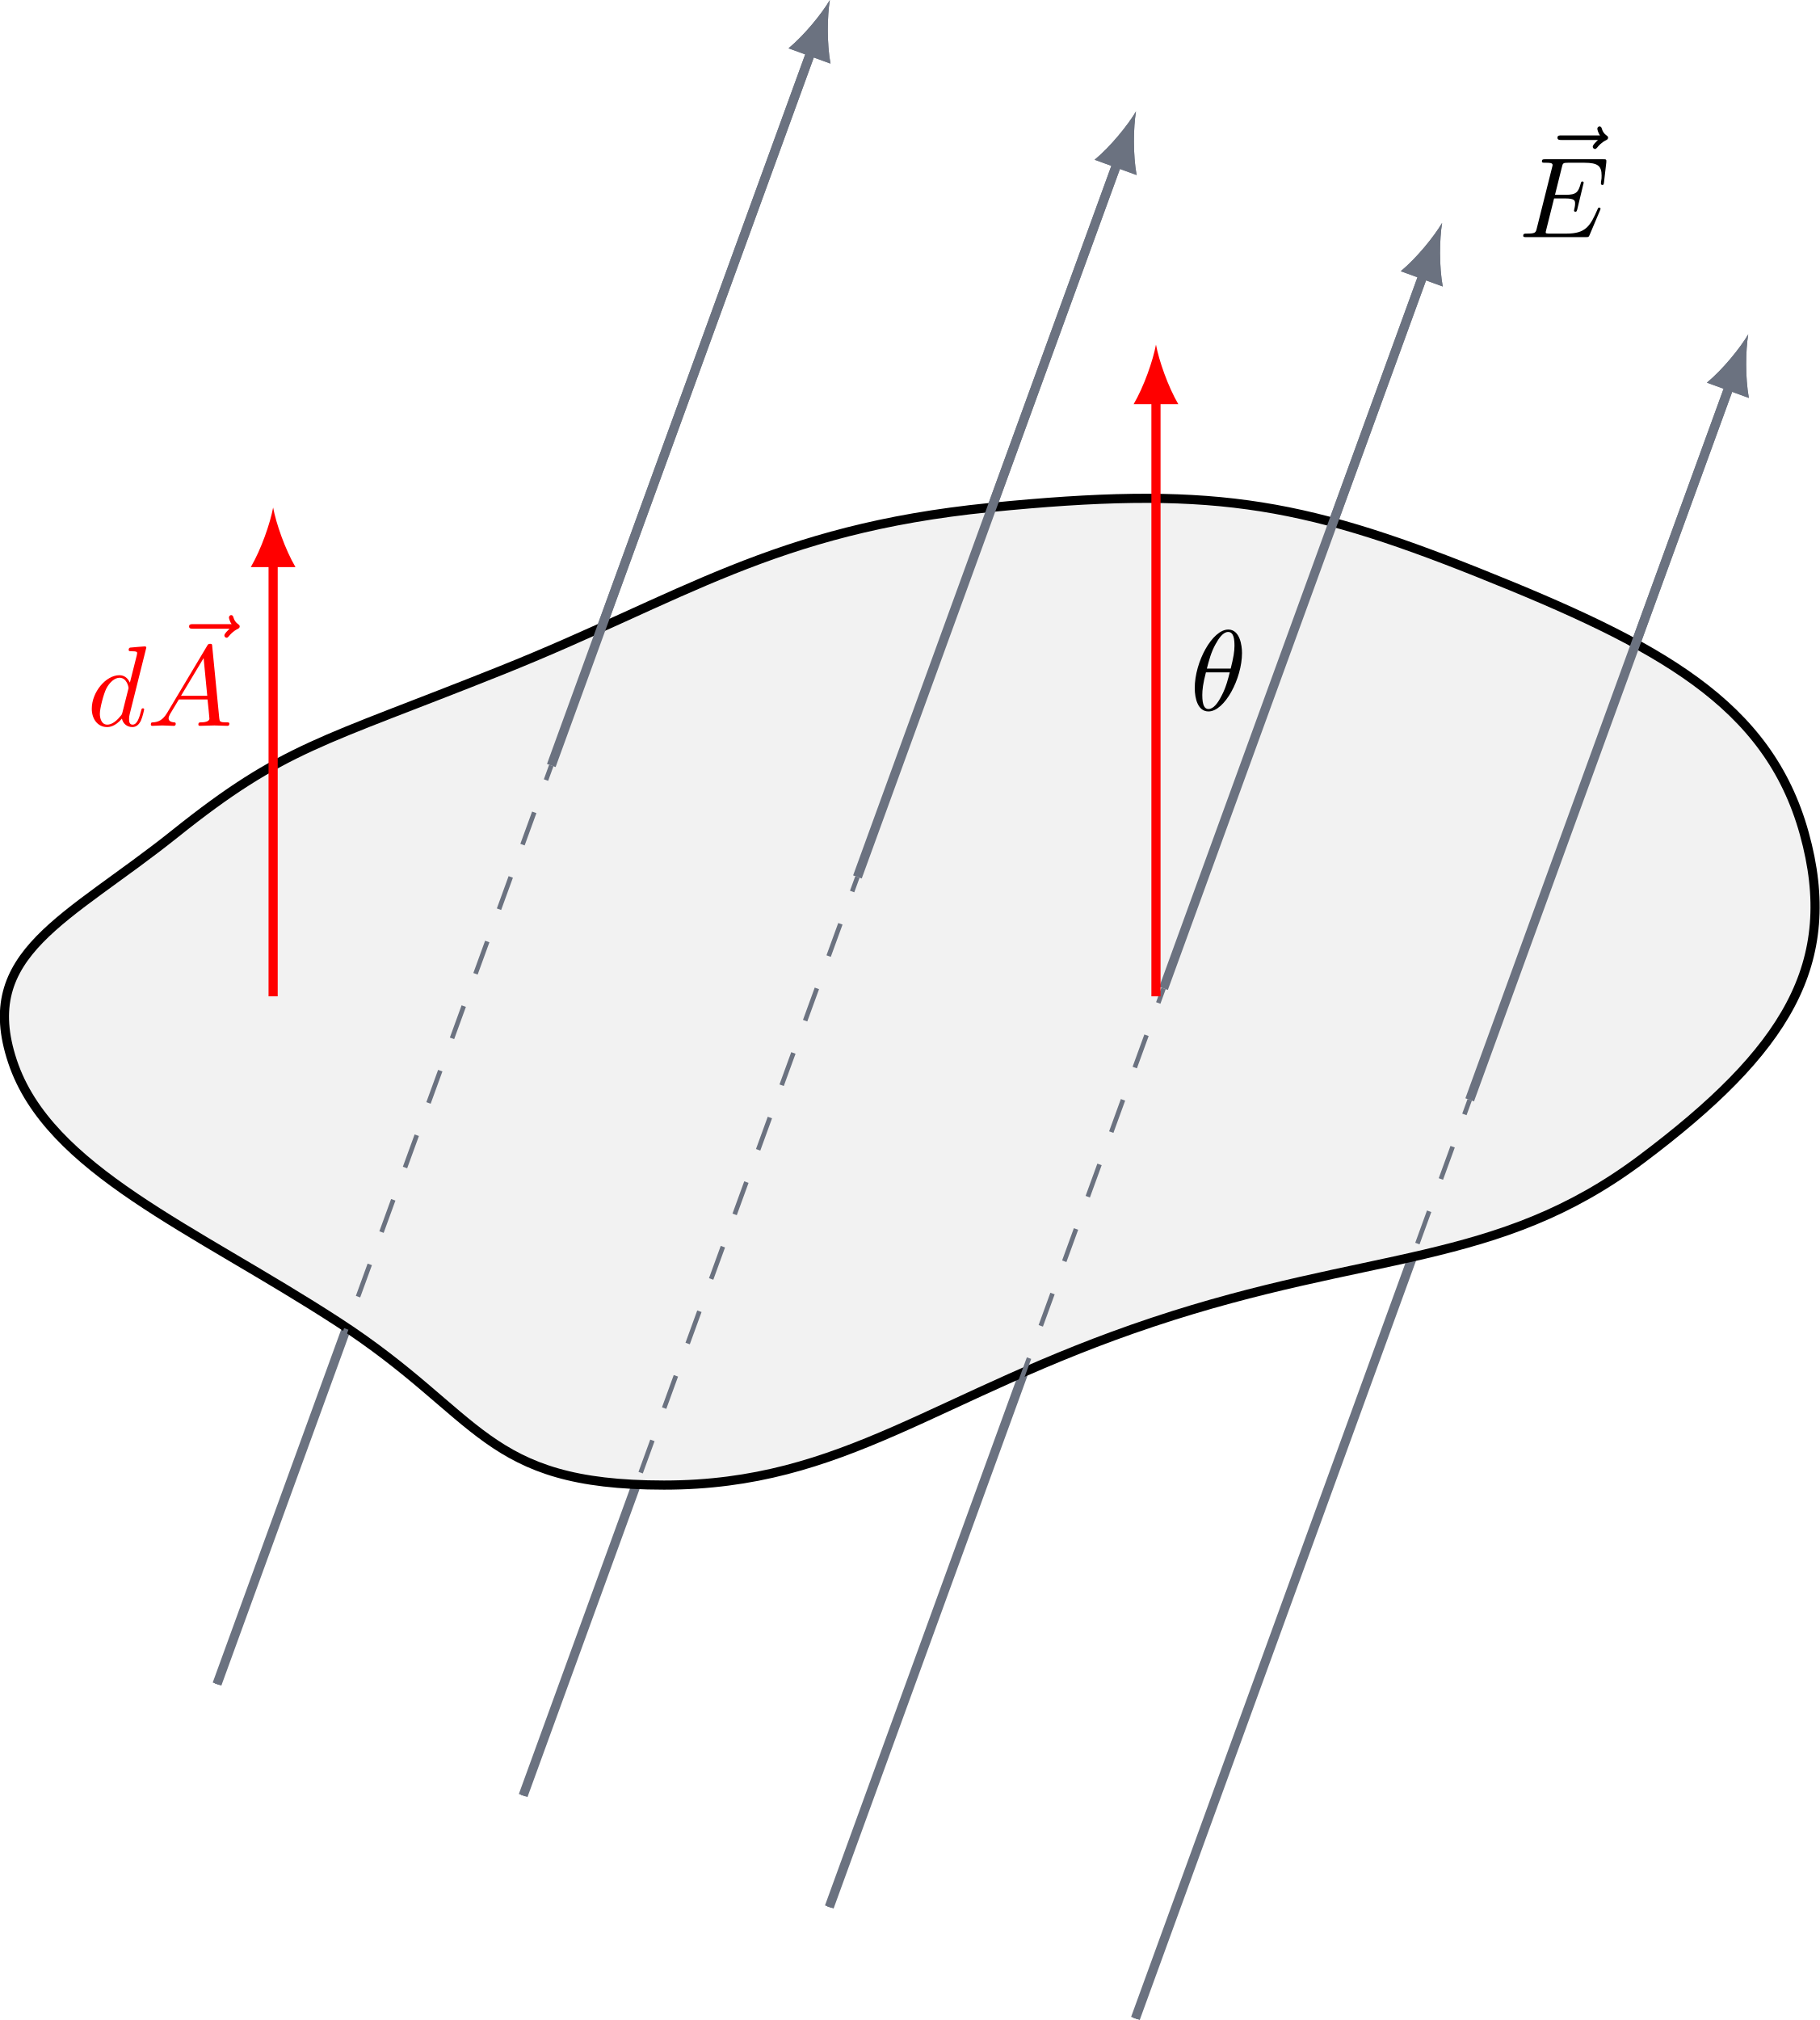
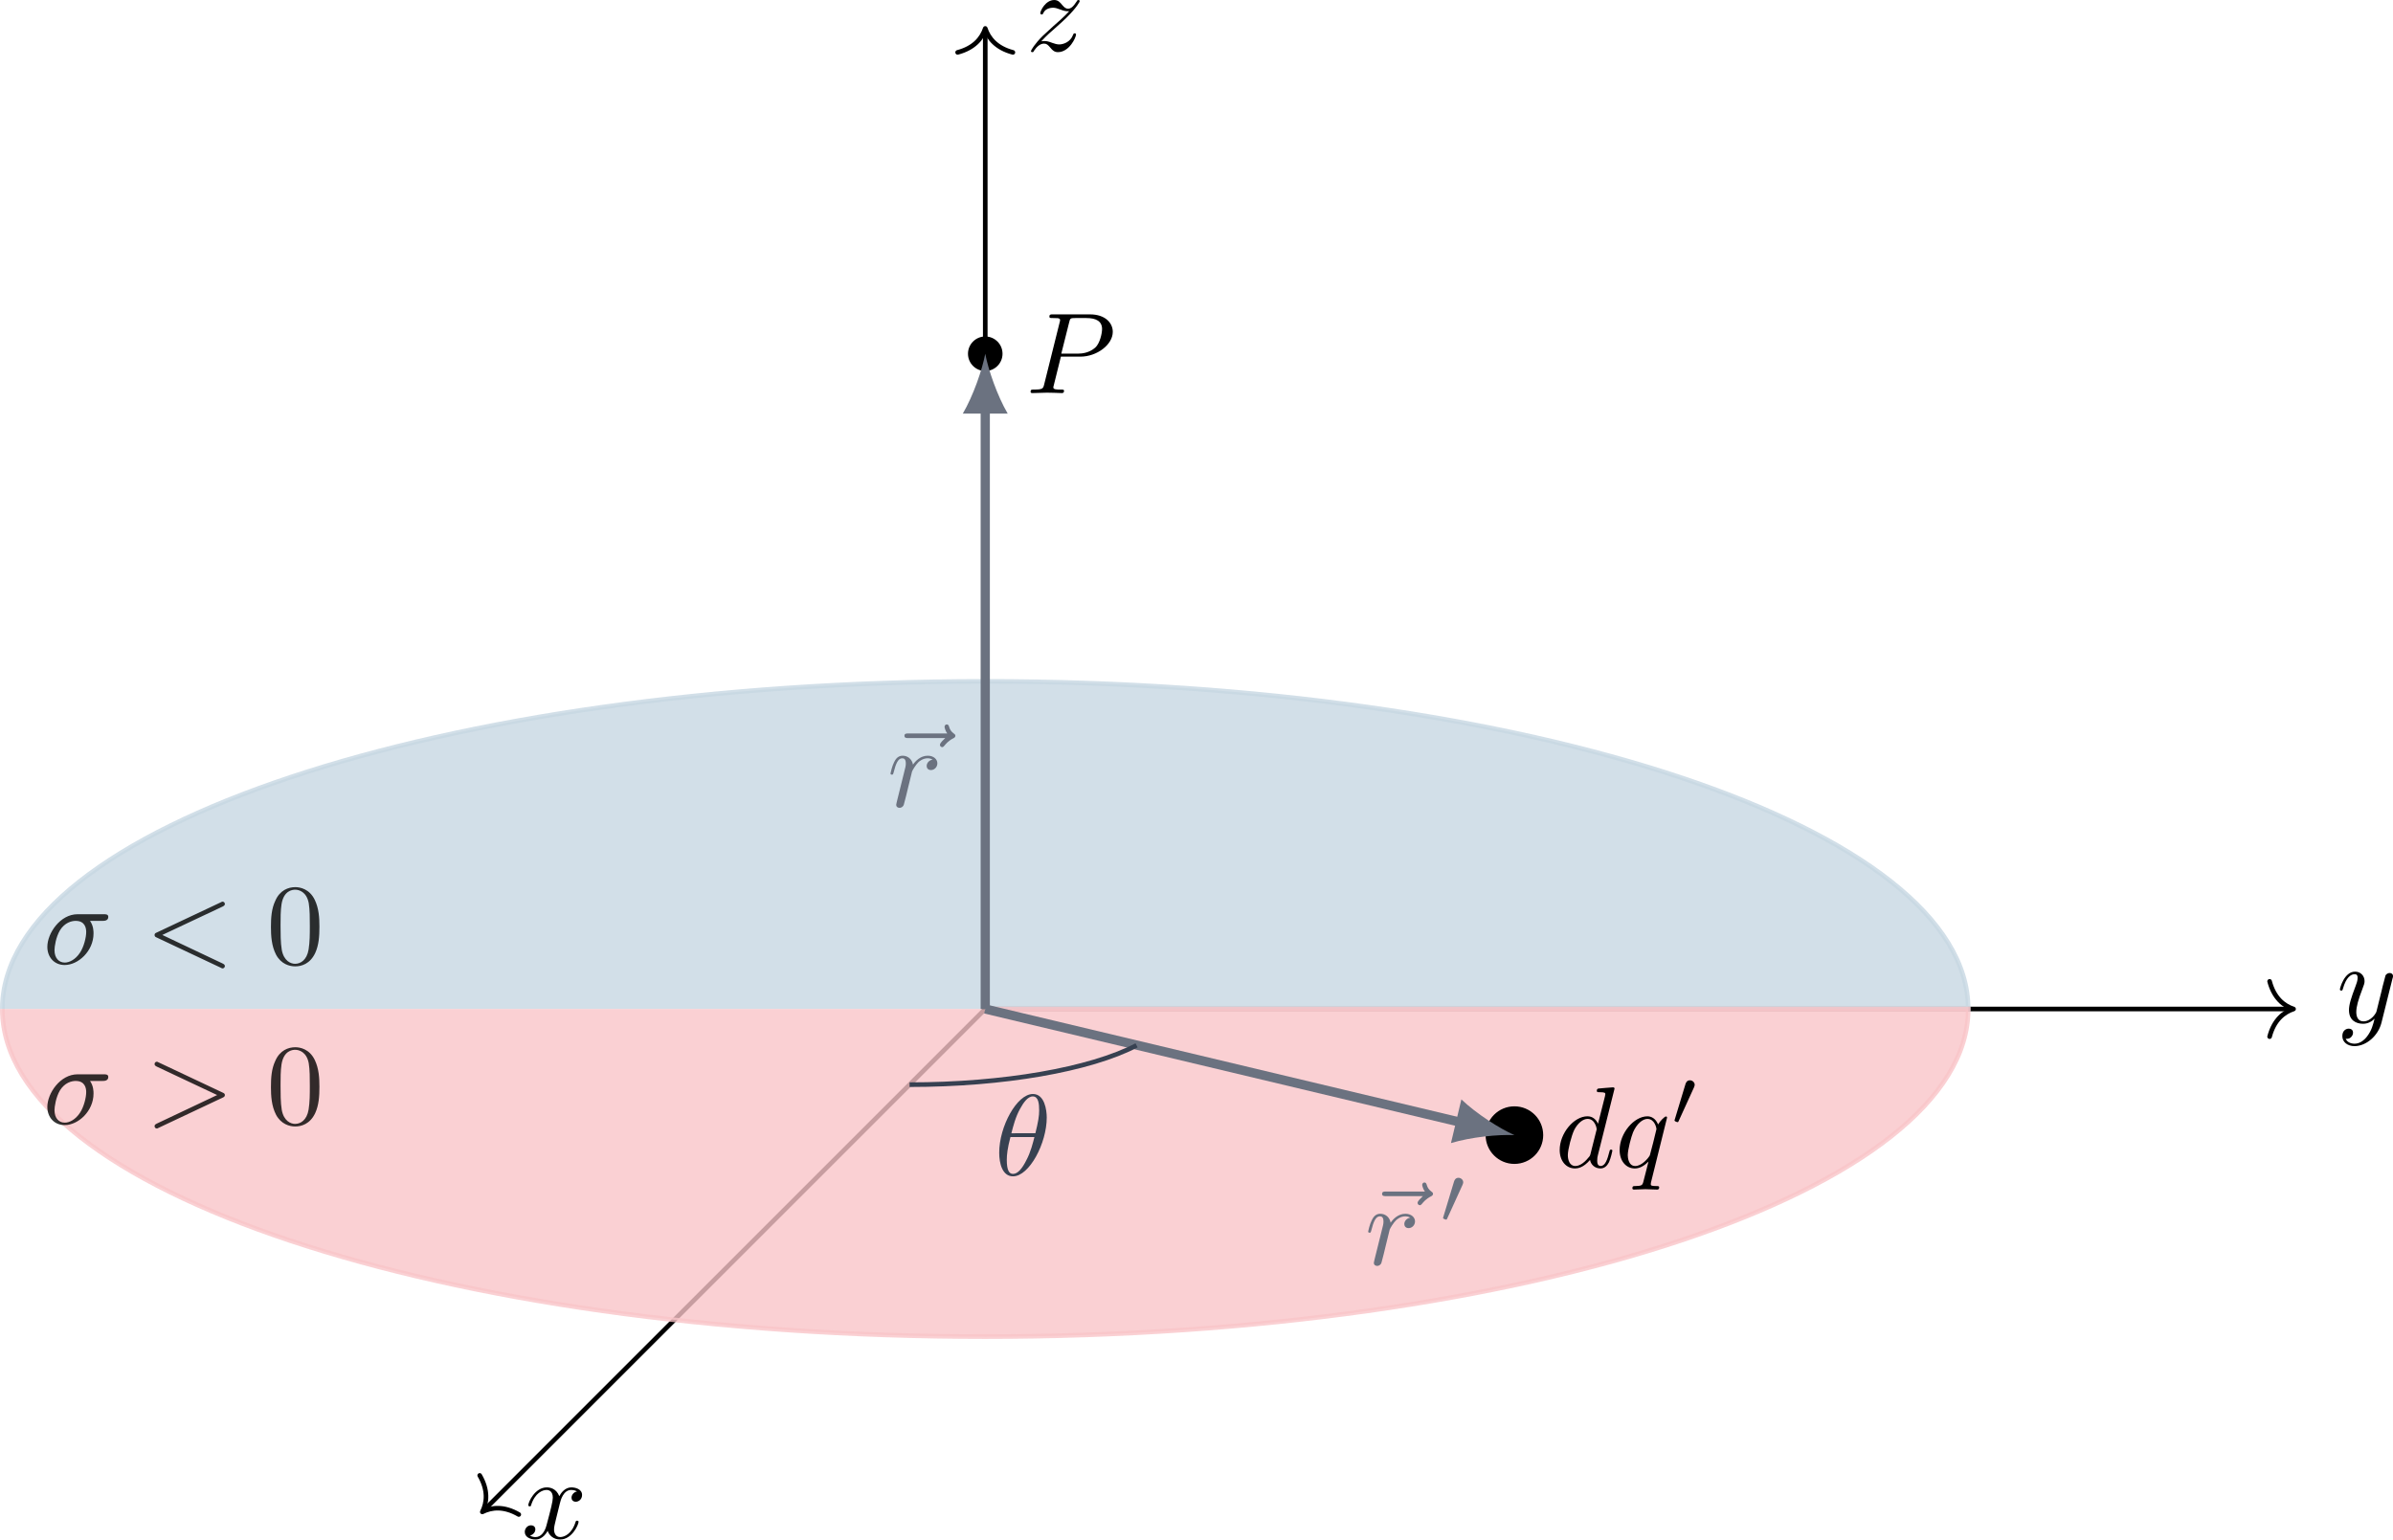
- <svg xmlns="http://www.w3.org/2000/svg" version="1.1" id="svg1" width="211.111" height="234.304" viewBox="0 0 211.111 234.304">
+ <svg xmlns="http://www.w3.org/2000/svg" version="1.1" id="svg1" width="276.042" height="177.605" viewBox="0 0 276.042 177.605">
  <defs id="defs1" />
-   <g id="g1" transform="translate(-16.55863,-13.81371)">
-     <path id="path1" d="M 3.623,-31.485 55.353,110.639" style="fill:none;stroke:#6b7280;stroke-width:0.797;stroke-linecap:butt;stroke-linejoin:miter;stroke-miterlimit:10;stroke-dasharray:none;stroke-opacity:1" transform="matrix(1.333333,0,0,-1.333333,36.908,167.1747)" />
-     <path id="path2" d="M 4.662,0 C 3.281,0.259 1.036,1.036 -0.518,1.943 V -1.943 C 1.036,-1.036 3.281,-0.259 4.662,0" style="fill:#6b7280;fill-opacity:1;fill-rule:nonzero;stroke:none" transform="matrix(0.4560133,-1.252907,-1.252907,-0.4560133,110.7121,19.65536)" />
-     <path id="path3" d="M 30.261,-41.18 81.991,100.944" style="fill:none;stroke:#6b7280;stroke-width:0.797;stroke-linecap:butt;stroke-linejoin:miter;stroke-miterlimit:10;stroke-dasharray:none;stroke-opacity:1" transform="matrix(1.333333,0,0,-1.333333,36.908,167.1747)" />
-     <path id="path4" d="M 4.662,0 C 3.281,0.259 1.036,1.036 -0.518,1.943 V -1.943 C 1.036,-1.036 3.281,-0.259 4.662,0" style="fill:#6b7280;fill-opacity:1;fill-rule:nonzero;stroke:none" transform="matrix(0.4560133,-1.252907,-1.252907,-0.4560133,146.2287,32.58251)" />
-     <path id="path5" d="M 56.898,-50.876 108.628,91.249" style="fill:none;stroke:#6b7280;stroke-width:0.797;stroke-linecap:butt;stroke-linejoin:miter;stroke-miterlimit:10;stroke-dasharray:none;stroke-opacity:1" transform="matrix(1.333333,0,0,-1.333333,36.908,167.1747)" />
-     <path id="path6" d="M 4.662,0 C 3.281,0.259 1.036,1.036 -0.518,1.943 V -1.943 C 1.036,-1.036 3.281,-0.259 4.662,0" style="fill:#6b7280;fill-opacity:1;fill-rule:nonzero;stroke:none" transform="matrix(0.4560133,-1.252907,-1.252907,-0.4560133,181.7452,45.5096)" />
-     <path id="path7" d="M 83.536,-60.571 135.265,81.553" style="fill:none;stroke:#6b7280;stroke-width:0.797;stroke-linecap:butt;stroke-linejoin:miter;stroke-miterlimit:10;stroke-dasharray:none;stroke-opacity:1" transform="matrix(1.333333,0,0,-1.333333,36.908,167.1747)" />
-     <path id="path8" d="M 4.662,0 C 3.281,0.259 1.036,1.036 -0.518,1.943 V -1.943 C 1.036,-1.036 3.281,-0.259 4.662,0" style="fill:#6b7280;fill-opacity:1;fill-rule:nonzero;stroke:none" transform="matrix(0.4560133,-1.252907,-1.252907,-0.4560133,217.2618,58.43673)" />
-     <path id="path9" d="M 3.623,-31.485 32.709,48.427" style="fill:none;stroke:#6b7280;stroke-width:0.399;stroke-linecap:butt;stroke-linejoin:miter;stroke-miterlimit:10;stroke-dasharray:2.989, 2.989;stroke-dashoffset:0;stroke-opacity:1" transform="matrix(1.333333,0,0,-1.333333,36.908,167.1747)" />
-     <path id="path10" d="M 30.261,-41.18 59.347,38.732" style="fill:none;stroke:#6b7280;stroke-width:0.399;stroke-linecap:butt;stroke-linejoin:miter;stroke-miterlimit:10;stroke-dasharray:2.989, 2.989;stroke-dashoffset:0;stroke-opacity:1" transform="matrix(1.333333,0,0,-1.333333,36.908,167.1747)" />
-     <path id="path11" d="M 56.898,-50.876 85.984,29.036" style="fill:none;stroke:#6b7280;stroke-width:0.399;stroke-linecap:butt;stroke-linejoin:miter;stroke-miterlimit:10;stroke-dasharray:2.989, 2.989;stroke-dashoffset:0;stroke-opacity:1" transform="matrix(1.333333,0,0,-1.333333,36.908,167.1747)" />
-     <path id="path12" d="m 83.536,-60.571 29.086,79.912" style="fill:none;stroke:#6b7280;stroke-width:0.399;stroke-linecap:butt;stroke-linejoin:miter;stroke-miterlimit:10;stroke-dasharray:2.989, 2.989;stroke-dashoffset:0;stroke-opacity:1" transform="matrix(1.333333,0,0,-1.333333,36.908,167.1747)" />
-     <path id="path13" d="m 28.347,56.694 c 15.731,6.293 23.643,12.286 42.52,14.173 18.878,1.888 26.789,0.623 42.52,-5.669 15.731,-6.293 25.201,-11.351 28.347,-22.678 C 144.88,31.194 140.146,23.612 127.561,14.173 114.976,4.735 103.918,6.293 85.04,0 66.163,-6.293 58.252,-14.173 42.52,-14.173 26.789,-14.173 26.759,-8.18 14.173,0 1.588,8.18 -11.027,13.239 -14.173,22.678 -17.32,32.116 -9.439,34.969 0,42.52 c 9.439,7.551 12.615,7.881 28.347,14.173 z" style="fill:#f2f2f2;fill-opacity:1;fill-rule:nonzero;stroke:#000000;stroke-width:0.797;stroke-linecap:butt;stroke-linejoin:miter;stroke-miterlimit:10;stroke-dasharray:none;stroke-opacity:1" transform="matrix(1.333333,0,0,-1.333333,36.908,167.1747)" />
-     <path id="path14" d="M 3.623,-31.485 32.709,48.427" style="fill:none;stroke:#6b7280;stroke-width:0.399;stroke-linecap:butt;stroke-linejoin:miter;stroke-miterlimit:10;stroke-dasharray:2.989, 2.989;stroke-dashoffset:0;stroke-opacity:1" transform="matrix(1.333333,0,0,-1.333333,36.908,167.1747)" />
-     <path id="path15" d="M 30.261,-41.18 59.347,38.732" style="fill:none;stroke:#6b7280;stroke-width:0.399;stroke-linecap:butt;stroke-linejoin:miter;stroke-miterlimit:10;stroke-dasharray:2.989, 2.989;stroke-dashoffset:0;stroke-opacity:1" transform="matrix(1.333333,0,0,-1.333333,36.908,167.1747)" />
-     <path id="path16" d="M 56.898,-50.876 85.984,29.036" style="fill:none;stroke:#6b7280;stroke-width:0.399;stroke-linecap:butt;stroke-linejoin:miter;stroke-miterlimit:10;stroke-dasharray:2.989, 2.989;stroke-dashoffset:0;stroke-opacity:1" transform="matrix(1.333333,0,0,-1.333333,36.908,167.1747)" />
-     <path id="path17" d="m 83.536,-60.571 29.086,79.912" style="fill:none;stroke:#6b7280;stroke-width:0.399;stroke-linecap:butt;stroke-linejoin:miter;stroke-miterlimit:10;stroke-dasharray:2.989, 2.989;stroke-dashoffset:0;stroke-opacity:1" transform="matrix(1.333333,0,0,-1.333333,36.908,167.1747)" />
-     <path id="path18" d="m 32.709,48.427 22.644,62.212" style="fill:none;stroke:#6b7280;stroke-width:0.797;stroke-linecap:butt;stroke-linejoin:miter;stroke-miterlimit:10;stroke-dasharray:none;stroke-opacity:1" transform="matrix(1.333333,0,0,-1.333333,36.908,167.1747)" />
-     <path id="path19" d="M 4.662,0 C 3.281,0.259 1.036,1.036 -0.518,1.943 V -1.943 C 1.036,-1.036 3.281,-0.259 4.662,0" style="fill:#6b7280;fill-opacity:1;fill-rule:nonzero;stroke:none" transform="matrix(0.4560133,-1.252907,-1.252907,-0.4560133,110.7121,19.65536)" />
-     <path id="path20" d="m 59.347,38.732 22.644,62.212" style="fill:none;stroke:#6b7280;stroke-width:0.797;stroke-linecap:butt;stroke-linejoin:miter;stroke-miterlimit:10;stroke-dasharray:none;stroke-opacity:1" transform="matrix(1.333333,0,0,-1.333333,36.908,167.1747)" />
-     <path id="path21" d="M 4.662,0 C 3.281,0.259 1.036,1.036 -0.518,1.943 V -1.943 C 1.036,-1.036 3.281,-0.259 4.662,0" style="fill:#6b7280;fill-opacity:1;fill-rule:nonzero;stroke:none" transform="matrix(0.4560133,-1.252907,-1.252907,-0.4560133,146.2287,32.58251)" />
-     <path id="path22" d="M 85.984,29.036 108.628,91.249" style="fill:none;stroke:#6b7280;stroke-width:0.797;stroke-linecap:butt;stroke-linejoin:miter;stroke-miterlimit:10;stroke-dasharray:none;stroke-opacity:1" transform="matrix(1.333333,0,0,-1.333333,36.908,167.1747)" />
-     <path id="path23" d="M 4.662,0 C 3.281,0.259 1.036,1.036 -0.518,1.943 V -1.943 C 1.036,-1.036 3.281,-0.259 4.662,0" style="fill:#6b7280;fill-opacity:1;fill-rule:nonzero;stroke:none" transform="matrix(0.4560133,-1.252907,-1.252907,-0.4560133,181.7452,45.5096)" />
-     <path id="path24" d="m 112.622,19.341 22.644,62.212" style="fill:none;stroke:#6b7280;stroke-width:0.797;stroke-linecap:butt;stroke-linejoin:miter;stroke-miterlimit:10;stroke-dasharray:none;stroke-opacity:1" transform="matrix(1.333333,0,0,-1.333333,36.908,167.1747)" />
-     <path id="path25" d="M 4.662,0 C 3.281,0.259 1.036,1.036 -0.518,1.943 V -1.943 C 1.036,-1.036 3.281,-0.259 4.662,0" style="fill:#6b7280;fill-opacity:1;fill-rule:nonzero;stroke:none" transform="matrix(0.4560133,-1.252907,-1.252907,-0.4560133,217.2618,58.43673)" />
-     <path id="path26" d="M 85.324,28.347 V 80.378" style="fill:none;stroke:#ff0000;stroke-width:0.797;stroke-linecap:butt;stroke-linejoin:miter;stroke-miterlimit:10;stroke-dasharray:none;stroke-opacity:1" transform="matrix(1.333333,0,0,-1.333333,36.908,167.1747)" />
-     <path id="path27" d="M 4.662,0 C 3.281,0.259 1.036,1.036 -0.518,1.943 V -1.943 C 1.036,-1.036 3.281,-0.259 4.662,0" style="fill:#ff0000;fill-opacity:1;fill-rule:nonzero;stroke:none" transform="matrix(0,-1.333333,-1.333333,0,150.673,60.00408)" />
-     <path id="path28" d="m 4.536,-4.981 c 0,-0.656 -0.188,-2.039 -1.195,-2.039 -1.383,0 -2.918,2.801 -2.918,5.086 0,0.938 0.281,2.039 1.195,2.039 1.406,0 2.918,-2.859 2.918,-5.086 z m -3.059,1.359 c 0.164,-0.633 0.363,-1.43 0.762,-2.133 0.27,-0.492 0.645,-1.055 1.09,-1.055 0.492,0 0.551,0.645 0.551,1.207 0,0.492 -0.082,0.996 -0.328,1.98 z m 1.992,0.328 c -0.117,0.457 -0.316,1.301 -0.703,2.016 -0.34,0.68 -0.727,1.172 -1.148,1.172 -0.328,0 -0.539,-0.293 -0.539,-1.219 0,-0.422 0.059,-0.996 0.316,-1.969 z m 0,0" style="fill:#000000;fill-opacity:1;fill-rule:nonzero;stroke:none" aria-label="θ" transform="matrix(1.333333,0,0,1.333333,154.608,96.196)" />
-     <path id="path29" d="m 5.344,-5.93 c -0.129,0.129 -0.457,0.41 -0.457,0.586 0,0.105 0.094,0.199 0.199,0.199 0.082,0 0.129,-0.07 0.188,-0.129 0.117,-0.141 0.34,-0.422 0.785,-0.645 0.07,-0.035 0.164,-0.094 0.164,-0.211 0,-0.094 -0.07,-0.152 -0.141,-0.199 -0.211,-0.152 -0.328,-0.328 -0.398,-0.562 -0.023,-0.094 -0.07,-0.223 -0.199,-0.223 -0.141,0 -0.199,0.129 -0.199,0.211 0,0.047 0.07,0.363 0.234,0.574 H 2.156 c -0.164,0 -0.34,0 -0.34,0.199 0,0.199 0.176,0.199 0.34,0.199 z M 5.517,0.199 c 0.023,-0.047 0.047,-0.117 0.047,-0.141 0,-0.012 0,-0.105 -0.117,-0.105 -0.094,0 -0.105,0.059 -0.129,0.117 C 4.673,1.547 4.298,2.215 2.599,2.215 h -1.453 c -0.141,0 -0.164,0 -0.223,-0.012 -0.105,-0.012 -0.129,-0.023 -0.129,-0.105 0,-0.023 0,-0.047 0.047,-0.223 L 1.521,-0.844 h 0.984 c 0.844,0 0.844,0.211 0.844,0.457 0,0.07 0,0.188 -0.07,0.48 -0.012,0.059 -0.023,0.082 -0.023,0.117 0,0.047 0.035,0.105 0.129,0.105 0.082,0 0.105,-0.047 0.152,-0.199 l 0.562,-2.332 c 0,-0.059 -0.047,-0.105 -0.117,-0.105 -0.094,0 -0.105,0.059 -0.141,0.176 -0.211,0.762 -0.387,0.984 -1.301,0.984 h -0.938 l 0.598,-2.402 c 0.082,-0.34 0.094,-0.387 0.539,-0.387 h 1.406 c 1.207,0 1.512,0.293 1.512,1.113 0,0.234 0,0.258 -0.047,0.527 0,0.059 -0.012,0.129 -0.012,0.176 0,0.047 0.035,0.117 0.129,0.117 0.105,0 0.117,-0.059 0.141,-0.246 L 6.067,-3.985 C 6.091,-4.254 6.044,-4.254 5.798,-4.254 H 0.759 c -0.199,0 -0.293,0 -0.293,0.199 0,0.105 0.094,0.105 0.281,0.105 0.363,0 0.645,0 0.645,0.188 0,0.035 0,0.059 -0.047,0.234 L 0.021,1.746 c -0.094,0.387 -0.117,0.469 -0.902,0.469 -0.164,0 -0.281,0 -0.281,0.188 0,0.117 0.094,0.117 0.281,0.117 h 5.168 c 0.234,0 0.246,-0.012 0.316,-0.164 z m 0,0" style="fill:#000000;fill-opacity:1;fill-rule:nonzero;stroke:none" aria-label="⃗&#10;E" transform="matrix(1.333333,0,0,1.333333,194.832,37.95733)" />
-     <path id="path30" d="M 8.504,28.347 V 66.205" style="fill:none;stroke:#ff0000;stroke-width:0.797;stroke-linecap:butt;stroke-linejoin:miter;stroke-miterlimit:10;stroke-dasharray:none;stroke-opacity:1" transform="matrix(1.333333,0,0,-1.333333,36.908,167.1747)" />
-     <path id="path31" d="M 4.662,0 C 3.281,0.259 1.036,1.036 -0.518,1.943 V -1.943 C 1.036,-1.036 3.281,-0.259 4.662,0" style="fill:#ff0000;fill-opacity:1;fill-rule:nonzero;stroke:none" transform="matrix(0,-1.333333,-1.333333,0,48.24683,78.90196)" />
-     <path id="path32" d="m 5.144,-6.809 c 0,0 0,-0.105 -0.129,-0.105 -0.152,0 -1.102,0.094 -1.266,0.105 -0.082,0.012 -0.141,0.07 -0.141,0.199 0,0.117 0.082,0.117 0.234,0.117 0.48,0 0.504,0.07 0.504,0.164 L 4.312,-6.129 3.715,-3.762 c -0.176,-0.375 -0.469,-0.645 -0.914,-0.645 -1.172,0 -2.402,1.465 -2.402,2.918 0,0.938 0.551,1.594 1.324,1.594 0.199,0 0.703,-0.035 1.301,-0.738 0.07,0.41 0.422,0.738 0.902,0.738 0.352,0 0.574,-0.223 0.738,-0.539 0.164,-0.363 0.293,-0.973 0.293,-0.996 0,-0.094 -0.082,-0.094 -0.117,-0.094 -0.094,0 -0.105,0.035 -0.141,0.176 -0.164,0.645 -0.352,1.242 -0.75,1.242 -0.27,0 -0.305,-0.258 -0.305,-0.457 0,-0.246 0.023,-0.316 0.059,-0.48 z m -2.074,5.625 c -0.047,0.176 -0.047,0.199 -0.199,0.363 -0.445,0.551 -0.844,0.715 -1.125,0.715 -0.504,0 -0.645,-0.551 -0.645,-0.938 0,-0.504 0.328,-1.723 0.551,-2.18 0.305,-0.598 0.762,-0.961 1.16,-0.961 0.645,0 0.785,0.82 0.785,0.879 0,0.059 -0.023,0.117 -0.035,0.164 z m 9.322,-7.266 c -0.129,0.129 -0.457,0.41 -0.457,0.586 0,0.105 0.094,0.199 0.199,0.199 0.082,0 0.129,-0.07 0.188,-0.129 0.117,-0.141 0.34,-0.422 0.785,-0.645 0.07,-0.035 0.164,-0.094 0.164,-0.211 0,-0.094 -0.07,-0.152 -0.141,-0.199 -0.211,-0.152 -0.328,-0.328 -0.398,-0.562 -0.023,-0.094 -0.07,-0.223 -0.199,-0.223 -0.141,0 -0.199,0.129 -0.199,0.211 0,0.047 0.07,0.363 0.234,0.574 H 9.205 c -0.164,0 -0.34,0 -0.34,0.199 0,0.199 0.176,0.199 0.34,0.199 z m -5.426,7.301 c -0.398,0.668 -0.785,0.809 -1.219,0.844 -0.129,0 -0.211,0 -0.211,0.199 0,0.059 0.047,0.105 0.129,0.105 0.27,0 0.574,-0.035 0.855,-0.035 0.328,0 0.68,0.035 0.996,0.035 0.059,0 0.188,0 0.188,-0.187 0,-0.117 -0.094,-0.117 -0.164,-0.117 -0.223,-0.023 -0.457,-0.105 -0.457,-0.352 0,-0.117 0.059,-0.234 0.129,-0.375 l 0.762,-1.266 h 2.496 c 0.023,0.199 0.164,1.559 0.164,1.664 0,0.293 -0.516,0.328 -0.715,0.328 -0.141,0 -0.246,0 -0.246,0.199 0,0.105 0.129,0.105 0.141,0.105 0.41,0 0.844,-0.035 1.254,-0.035 0.246,0 0.867,0.035 1.125,0.035 0.059,0 0.176,0 0.176,-0.199 0,-0.105 -0.105,-0.105 -0.234,-0.105 -0.609,0 -0.609,-0.07 -0.645,-0.363 L 10.881,-6.891 c -0.012,-0.199 -0.012,-0.246 -0.188,-0.246 -0.164,0 -0.199,0.07 -0.258,0.176 z m 1.195,-1.465 1.969,-3.281 0.316,3.281 z m 0,0" style="fill:#ff0000;fill-opacity:1;fill-rule:nonzero;stroke:none" aria-label="d&#10;⃗&#10;A" transform="matrix(1.333333,0,0,1.333333,26.676,98.008)" />
+   <g id="g1" transform="translate(-13.28178,-17.55469)">
+     <path id="path1" d="M 0,0 V 84.642" style="fill:none;stroke:#000000;stroke-width:0.399;stroke-linecap:butt;stroke-linejoin:miter;stroke-miterlimit:10;stroke-dasharray:none;stroke-opacity:1" transform="matrix(1.333333,0,0,-1.333333,126.9347,133.956)" />
+     <path id="path2" d="M -2.072,2.391 C -1.694,0.956 -0.85,0.279 0,0 -0.85,-0.279 -1.694,-0.956 -2.072,-2.391" style="fill:none;stroke:#000000;stroke-width:0.399;stroke-linecap:round;stroke-linejoin:round;stroke-miterlimit:10;stroke-dasharray:none;stroke-opacity:1" transform="matrix(0,-1.333333,-1.333333,0,126.9347,20.83444)" />
+     <path id="path3" d="M 1.325,-0.833 C 1.864,-1.407 2.157,-1.653 2.508,-1.958 c 0,-0.012 0.621,-0.539 0.984,-0.902 0.938,-0.926 1.16,-1.406 1.16,-1.441 0,-0.105 -0.094,-0.105 -0.105,-0.105 -0.07,0 -0.105,0.023 -0.152,0.117 -0.305,0.469 -0.504,0.633 -0.75,0.633 -0.234,0 -0.352,-0.152 -0.504,-0.316 -0.188,-0.234 -0.363,-0.434 -0.691,-0.434 -0.75,0 -1.207,0.926 -1.207,1.137 0,0.047 0.035,0.117 0.117,0.117 0.094,0 0.117,-0.059 0.141,-0.117 0.188,-0.457 0.762,-0.469 0.844,-0.469 0.211,0 0.398,0.07 0.621,0.152 0.398,0.152 0.516,0.152 0.773,0.152 -0.363,0.422 -1.195,1.137 -1.383,1.301 l -0.902,0.832 c -0.68,0.668 -1.02,1.242 -1.02,1.312 0,0.094 0.094,0.094 0.117,0.094 0.082,0 0.094,-0.012 0.152,-0.129 0.234,-0.34 0.527,-0.609 0.855,-0.609 0.223,0 0.328,0.082 0.574,0.375 0.164,0.211 0.352,0.363 0.633,0.363 0.984,0 1.57,-1.266 1.57,-1.535 0,-0.047 -0.047,-0.094 -0.117,-0.094 -0.094,0 -0.117,0.059 -0.141,0.129 -0.234,0.645 -0.867,0.832 -1.195,0.832 -0.199,0 -0.387,-0.059 -0.586,-0.129 -0.34,-0.129 -0.492,-0.164 -0.703,-0.164 -0.023,0 -0.176,0 -0.27,0.023 z m 0,0" style="fill:#000000;fill-opacity:1;fill-rule:nonzero;stroke:none" aria-label="z" transform="matrix(1.333333,0,0,1.333333,131.628,23.43067)" />
+     <path id="path4" d="M 0,0 H 112.989" style="fill:none;stroke:#000000;stroke-width:0.399;stroke-linecap:butt;stroke-linejoin:miter;stroke-miterlimit:10;stroke-dasharray:none;stroke-opacity:1" transform="matrix(1.333333,0,0,-1.333333,126.9347,133.956)" />
+     <path id="path5" d="M -2.072,2.391 C -1.694,0.956 -0.85,0.279 0,0 -0.85,-0.279 -1.694,-0.956 -2.072,-2.391" style="fill:none;stroke:#000000;stroke-width:0.399;stroke-linecap:round;stroke-linejoin:round;stroke-miterlimit:10;stroke-dasharray:none;stroke-opacity:1" transform="matrix(1.333333,0,0,-1.333333,277.852,133.956)" />
+     <path id="path6" d="m 4.839,-3.797 c 0.047,-0.141 0.047,-0.152 0.047,-0.223 0,-0.188 -0.141,-0.27 -0.293,-0.27 -0.105,0 -0.258,0.059 -0.352,0.199 -0.023,0.059 -0.094,0.363 -0.141,0.539 -0.07,0.258 -0.141,0.527 -0.199,0.797 l -0.445,1.793 c -0.035,0.152 -0.469,0.855 -1.125,0.855 -0.504,0 -0.621,-0.445 -0.621,-0.809 0,-0.457 0.176,-1.078 0.516,-1.957 0.152,-0.41 0.199,-0.516 0.199,-0.715 0,-0.445 -0.328,-0.82 -0.82,-0.82 -0.949,0 -1.313,1.453 -1.313,1.535 0,0.105 0.094,0.105 0.117,0.105 0.094,0 0.105,-0.023 0.152,-0.188 0.27,-0.938 0.668,-1.23 1.008,-1.23 0.082,0 0.258,0 0.258,0.316 0,0.246 -0.105,0.516 -0.176,0.703 -0.398,1.055 -0.574,1.617 -0.574,2.086 0,0.891 0.621,1.184 1.219,1.184 0.387,0 0.727,-0.164 0.996,-0.445 -0.129,0.516 -0.246,1.008 -0.645,1.535 -0.258,0.34 -0.633,0.633 -1.09,0.633 -0.141,0 -0.598,-0.035 -0.762,-0.422 0.164,0 0.293,0 0.434,-0.117 0.094,-0.094 0.199,-0.223 0.199,-0.41 0,-0.316 -0.27,-0.352 -0.375,-0.352 -0.223,0 -0.551,0.164 -0.551,0.645 0,0.504 0.434,0.867 1.055,0.867 1.02,0 2.051,-0.902 2.332,-2.027 z m 0,0" style="fill:#000000;fill-opacity:1;fill-rule:nonzero;stroke:none" aria-label="y" transform="matrix(1.333333,0,0,1.333333,282.8093,135.524)" />
+     <path id="path7" d="M 0,0 -43.372,-43.372" style="fill:none;stroke:#000000;stroke-width:0.399;stroke-linecap:butt;stroke-linejoin:miter;stroke-miterlimit:10;stroke-dasharray:none;stroke-opacity:1" transform="matrix(1.333333,0,0,-1.333333,126.9347,133.956)" />
+     <path id="path8" d="M -2.072,2.391 C -1.694,0.956 -0.85,0.279 0,0 -0.85,-0.279 -1.694,-0.956 -2.072,-2.391" style="fill:none;stroke:#000000;stroke-width:0.399;stroke-linecap:round;stroke-linejoin:round;stroke-miterlimit:10;stroke-dasharray:none;stroke-opacity:1" transform="matrix(-0.9428,0.9428,0.9428,0.9428,68.91792,191.9727)" />
+     <path id="path9" d="m 3.329,-3.012 c 0.059,-0.258 0.293,-1.172 0.984,-1.172 0.047,0 0.293,0 0.504,0.129 -0.281,0.047 -0.48,0.305 -0.48,0.539 0,0.164 0.105,0.352 0.375,0.352 0.223,0 0.539,-0.188 0.539,-0.586 0,-0.516 -0.586,-0.656 -0.926,-0.656 -0.574,0 -0.926,0.527 -1.043,0.762 -0.258,-0.656 -0.785,-0.762 -1.078,-0.762 -1.043,0 -1.605,1.289 -1.605,1.535 0,0.105 0.105,0.105 0.117,0.105 0.082,0 0.117,-0.023 0.129,-0.117 0.34,-1.055 0.996,-1.301 1.336,-1.301 0.188,0 0.539,0.094 0.539,0.668 0,0.305 -0.164,0.973 -0.539,2.367 -0.152,0.621 -0.504,1.043 -0.949,1.043 -0.059,0 -0.281,0 -0.492,-0.129 0.246,-0.059 0.469,-0.27 0.469,-0.539 0,-0.27 -0.223,-0.352 -0.375,-0.352 -0.293,0 -0.539,0.258 -0.539,0.574 0,0.457 0.492,0.656 0.938,0.656 0.656,0 1.008,-0.691 1.043,-0.75 0.117,0.363 0.48,0.75 1.078,0.75 1.02,0 1.594,-1.277 1.594,-1.535 0,-0.094 -0.094,-0.094 -0.129,-0.094 -0.082,0 -0.105,0.035 -0.129,0.105 -0.328,1.066 -0.996,1.312 -1.324,1.312 -0.387,0 -0.539,-0.328 -0.539,-0.656 0,-0.223 0.059,-0.445 0.164,-0.879 z m 0,0" style="fill:#000000;fill-opacity:1;fill-rule:nonzero;stroke:none" aria-label="x" transform="matrix(1.333333,0,0,1.333333,73.424,195.02)" />
+     <path id="path10" d="M 0,0 H 85.04 C 85.04,15.656 46.967,28.347 0,28.347 -46.967,28.347 -85.04,15.656 -85.04,0" style="fill:#c7d7e2;fill-opacity:0.8;fill-rule:nonzero;stroke:#c7d7e2;stroke-width:0.399;stroke-linecap:butt;stroke-linejoin:miter;stroke-miterlimit:10;stroke-dasharray:none;stroke-opacity:0.8" transform="matrix(1.333333,0,0,-1.333333,126.9347,133.956)" />
+     <g id="g10" aria-label="σ&lt;0" transform="matrix(1.333333,0,0,1.333333,18.24267,128.744)">
+       <path id="path11" d="m 5.156,-3.716 c 0.129,0 0.492,0 0.492,-0.34 0,-0.234 -0.211,-0.234 -0.387,-0.234 H 2.988 c -1.5,0 -2.613,1.641 -2.613,2.824 0,0.879 0.586,1.57 1.5,1.57 1.172,0 2.496,-1.207 2.496,-2.73 0,-0.176 0,-0.656 -0.305,-1.09 z m -3.27,3.609 c -0.492,0 -0.891,-0.363 -0.891,-1.078 0,-0.305 0.117,-1.113 0.469,-1.711 0.422,-0.68 1.02,-0.82 1.359,-0.82 0.832,0 0.914,0.656 0.914,0.961 0,0.469 -0.199,1.289 -0.539,1.793 -0.387,0.598 -0.926,0.855 -1.312,0.855 z M 15.547,-4.958 c 0.117,-0.059 0.188,-0.117 0.188,-0.223 0,-0.105 -0.094,-0.199 -0.199,-0.199 -0.035,0 -0.047,0 -0.176,0.07 l -5.52,2.602 c -0.117,0.047 -0.188,0.094 -0.188,0.211 0,0.129 0.07,0.176 0.188,0.223 l 5.52,2.602 c 0.129,0.07 0.141,0.07 0.176,0.07 0.105,0 0.199,-0.094 0.199,-0.199 0,-0.105 -0.07,-0.164 -0.188,-0.223 L 10.321,-2.497 Z m 0,0" style="fill:#000000;fill-opacity:0.8;fill-rule:nonzero;stroke:none" />
+       <path id="path12" d="m 23.915,-3.189 c 0,-0.797 -0.047,-1.594 -0.398,-2.332 -0.457,-0.961 -1.277,-1.113 -1.688,-1.113 -0.598,0 -1.336,0.258 -1.734,1.184 -0.328,0.691 -0.375,1.465 -0.375,2.262 0,0.75 0.047,1.641 0.445,2.402 0.434,0.809 1.16,1.008 1.652,1.008 0.539,0 1.289,-0.211 1.734,-1.16 0.316,-0.691 0.363,-1.465 0.363,-2.25 z m -2.098,3.188 c -0.387,0 -0.984,-0.246 -1.16,-1.207 -0.105,-0.598 -0.105,-1.512 -0.105,-2.098 0,-0.645 0,-1.301 0.082,-1.84 0.188,-1.184 0.926,-1.266 1.184,-1.266 0.328,0 0.984,0.176 1.172,1.16 0.094,0.562 0.094,1.312 0.094,1.945 0,0.75 0,1.418 -0.105,2.062 -0.152,0.938 -0.715,1.242 -1.16,1.242 z m 0,0" style="fill:#000000;fill-opacity:0.8;fill-rule:nonzero;stroke:none" />
+     </g>
+     <path id="path13" d="M 0,0 H 85.04 C 85.04,-15.656 46.967,-28.347 0,-28.347 -46.967,-28.347 -85.04,-15.656 -85.04,0" style="fill:#f8c4c8;fill-opacity:0.8;fill-rule:nonzero;stroke:#f8c4c8;stroke-width:0.399;stroke-linecap:butt;stroke-linejoin:miter;stroke-miterlimit:10;stroke-dasharray:none;stroke-opacity:0.8" transform="matrix(1.333333,0,0,-1.333333,126.9347,133.956)" />
+     <g id="g13" aria-label="σ&gt;0" transform="matrix(1.333333,0,0,1.333333,18.24267,147.2093)">
+       <path id="path14" d="m 5.156,-3.714 c 0.129,0 0.492,0 0.492,-0.34 0,-0.234 -0.211,-0.234 -0.387,-0.234 H 2.988 c -1.5,0 -2.613,1.641 -2.613,2.824 0,0.879 0.586,1.57 1.5,1.57 1.172,0 2.496,-1.207 2.496,-2.73 0,-0.176 0,-0.656 -0.305,-1.09 z m -3.27,3.609 c -0.492,0 -0.891,-0.363 -0.891,-1.078 0,-0.305 0.117,-1.113 0.469,-1.711 0.422,-0.68 1.02,-0.82 1.359,-0.82 0.832,0 0.914,0.656 0.914,0.961 0,0.469 -0.199,1.289 -0.539,1.793 -0.387,0.598 -0.926,0.855 -1.312,0.855 z M 15.547,-2.272 c 0.105,-0.047 0.188,-0.094 0.188,-0.223 0,-0.117 -0.082,-0.164 -0.188,-0.211 l -5.52,-2.602 c -0.129,-0.07 -0.152,-0.07 -0.176,-0.07 -0.117,0 -0.199,0.094 -0.199,0.199 0,0.094 0.047,0.152 0.188,0.223 l 5.227,2.461 -5.227,2.473 c -0.141,0.07 -0.188,0.129 -0.188,0.223 0,0.105 0.082,0.199 0.199,0.199 0.023,0 0.047,0 0.176,-0.07 z m 0,0" style="fill:#000000;fill-opacity:0.8;fill-rule:nonzero;stroke:none" />
+       <path id="path15" d="m 23.915,-3.186 c 0,-0.797 -0.047,-1.594 -0.398,-2.332 -0.457,-0.961 -1.277,-1.113 -1.688,-1.113 -0.598,0 -1.336,0.258 -1.734,1.184 -0.328,0.691 -0.375,1.465 -0.375,2.262 0,0.75 0.047,1.641 0.445,2.402 0.434,0.809 1.16,1.008 1.652,1.008 0.539,0 1.289,-0.211 1.734,-1.16 0.316,-0.691 0.363,-1.465 0.363,-2.25 z m -2.098,3.188 c -0.387,0 -0.984,-0.246 -1.16,-1.207 -0.105,-0.598 -0.105,-1.512 -0.105,-2.098 0,-0.645 0,-1.301 0.082,-1.84 0.188,-1.184 0.926,-1.266 1.184,-1.266 0.328,0 0.984,0.176 1.172,1.16 0.094,0.562 0.094,1.312 0.094,1.945 0,0.75 0,1.418 -0.105,2.062 -0.152,0.938 -0.715,1.242 -1.16,1.242 z m 0,0" style="fill:#000000;fill-opacity:0.8;fill-rule:nonzero;stroke:none" />
+     </g>
+     <path id="path16" d="m 1.494,56.694 c 0,0.825 -0.669,1.494 -1.494,1.494 -0.825,0 -1.494,-0.669 -1.494,-1.494 0,-0.825 0.669,-1.494 1.494,-1.494 0.825,0 1.494,0.669 1.494,1.494 z" style="fill:#000000;fill-opacity:1;fill-rule:nonzero;stroke:none" transform="matrix(1.333333,0,0,-1.333333,126.9347,133.956)" />
+     <path id="path17" d="m 3.024,-3.154 h 1.688 c 1.418,0 2.801,-1.031 2.801,-2.145 0,-0.773 -0.656,-1.512 -1.969,-1.512 H 2.321 c -0.188,0 -0.293,0 -0.293,0.199 0,0.117 0.082,0.117 0.281,0.117 0.129,0 0.316,0.012 0.434,0.012 0.152,0.023 0.211,0.059 0.211,0.164 0,0.035 0,0.07 -0.035,0.188 l -1.336,5.355 c -0.094,0.387 -0.117,0.469 -0.902,0.469 -0.176,0 -0.281,0 -0.281,0.188 0,0.117 0.117,0.117 0.152,0.117 0.281,0 0.984,-0.035 1.266,-0.035 0.211,0 0.422,0.012 0.633,0.012 0.223,0 0.445,0.023 0.645,0.023 0.07,0 0.199,0 0.199,-0.199 0,-0.105 -0.082,-0.105 -0.27,-0.105 -0.375,0 -0.656,0 -0.656,-0.188 0,-0.059 0.023,-0.105 0.035,-0.164 z m 0.715,-2.965 c 0.082,-0.352 0.105,-0.375 0.539,-0.375 h 0.949 c 0.832,0 1.359,0.27 1.359,0.949 0,0.398 -0.199,1.254 -0.586,1.605 -0.504,0.445 -1.102,0.527 -1.535,0.527 h -1.406 z m 0,0" style="fill:#000000;fill-opacity:1;fill-rule:nonzero;stroke:none" aria-label="P" transform="matrix(1.333333,0,0,1.333333,131.628,62.904)" />
+     <path id="path18" d="m 48.271,-10.913 c 0,1.376 -1.115,2.491 -2.491,2.491 -1.376,0 -2.491,-1.115 -2.491,-2.491 0,-1.376 1.115,-2.491 2.491,-2.491 1.376,0 2.491,1.115 2.491,2.491 z" style="fill:#000000;fill-opacity:1;fill-rule:nonzero;stroke:none" transform="matrix(1.333333,0,0,-1.333333,126.9347,133.956)" />
+     <g id="g18" aria-label="dq&#10;′" transform="matrix(1.333333,0,0,1.333333,192.668,152.2093)">
+       <path id="path19" d="m 5.145,-6.807 c 0,0 0,-0.105 -0.129,-0.105 -0.152,0 -1.102,0.094 -1.266,0.105 -0.082,0.012 -0.141,0.07 -0.141,0.199 0,0.117 0.082,0.117 0.234,0.117 0.48,0 0.504,0.07 0.504,0.164 l -0.035,0.199 -0.598,2.367 c -0.176,-0.375 -0.469,-0.645 -0.914,-0.645 -1.172,0 -2.402,1.465 -2.402,2.918 0,0.937 0.551,1.594 1.324,1.594 0.199,0 0.703,-0.035 1.301,-0.738 0.07,0.41 0.422,0.738 0.902,0.738 0.352,0 0.574,-0.223 0.738,-0.539 0.164,-0.363 0.293,-0.973 0.293,-0.996 0,-0.094 -0.082,-0.094 -0.117,-0.094 -0.094,0 -0.105,0.035 -0.141,0.176 -0.164,0.645 -0.352,1.242 -0.75,1.242 -0.27,0 -0.305,-0.258 -0.305,-0.457 0,-0.246 0.023,-0.316 0.059,-0.48 z m -2.074,5.625 c -0.047,0.176 -0.047,0.199 -0.199,0.363 -0.445,0.551 -0.844,0.715 -1.125,0.715 -0.504,0 -0.645,-0.551 -0.645,-0.937 0,-0.504 0.328,-1.723 0.551,-2.18 0.305,-0.598 0.762,-0.961 1.16,-0.961 0.645,0 0.785,0.82 0.785,0.879 0,0.059 -0.023,0.117 -0.035,0.164 z m 6.615,-3.105 c 0,-0.047 -0.023,-0.105 -0.094,-0.105 -0.117,0 -0.516,0.398 -0.68,0.691 -0.223,-0.539 -0.609,-0.703 -0.926,-0.703 -1.172,0 -2.402,1.477 -2.402,2.918 0,0.984 0.586,1.594 1.312,1.594 0.434,0 0.82,-0.234 1.184,-0.598 -0.094,0.352 -0.422,1.699 -0.457,1.793 -0.082,0.27 -0.152,0.316 -0.715,0.328 -0.129,0 -0.223,0 -0.223,0.199 0,0 0,0.105 0.129,0.105 0.316,0 0.668,-0.035 0.996,-0.035 0.328,0 0.691,0.035 1.02,0.035 0.047,0 0.176,0 0.176,-0.199 0,-0.105 -0.094,-0.105 -0.258,-0.105 -0.469,0 -0.469,-0.07 -0.469,-0.164 0,-0.07 0.012,-0.129 0.035,-0.223 z m -2.754,4.184 c -0.598,0 -0.645,-0.773 -0.645,-0.937 0,-0.48 0.293,-1.57 0.457,-1.98 0.316,-0.738 0.832,-1.16 1.242,-1.16 0.645,0 0.785,0.809 0.785,0.879 0,0.059 -0.551,2.238 -0.574,2.273 -0.152,0.281 -0.715,0.926 -1.266,0.926 z m 0,0" style="fill:#000000;fill-opacity:1;fill-rule:nonzero;stroke:none" />
+       <path id="path20" d="m 12.018,-6.91 c 0.047,-0.117 0.059,-0.176 0.059,-0.223 0,-0.211 -0.199,-0.387 -0.41,-0.387 -0.27,0 -0.352,0.223 -0.387,0.328 l -0.914,3.023 c -0.012,0.012 -0.035,0.105 -0.035,0.117 0,0.082 0.211,0.152 0.27,0.152 0.047,0 0.059,-0.023 0.105,-0.129 z m 0,0" style="fill:#000000;fill-opacity:1;fill-rule:nonzero;stroke:none" />
+     </g>
+     <path id="path21" d="M 0,0 41.245,-9.832" style="fill:none;stroke:#6b7280;stroke-width:0.797;stroke-linecap:butt;stroke-linejoin:miter;stroke-miterlimit:10;stroke-dasharray:none;stroke-opacity:1" transform="matrix(1.333333,0,0,-1.333333,126.9347,133.956)" />
+     <path id="path22" d="M 4.662,0 C 3.281,0.259 1.036,1.036 -0.518,1.943 V -1.943 C 1.036,-1.036 3.281,-0.259 4.662,0" style="fill:#6b7280;fill-opacity:1;fill-rule:nonzero;stroke:none" transform="matrix(1.296933,0.3091467,0.3091467,-1.296933,181.9281,147.0658)" />
+     <g id="g22" aria-label="⃗r&#10;′" transform="matrix(1.333333,0,0,1.333333,170.2893,163.452)">
+       <path id="path23" d="m 5.344,-5.929 c -0.129,0.129 -0.457,0.41 -0.457,0.586 0,0.105 0.094,0.199 0.199,0.199 0.082,0 0.129,-0.07 0.188,-0.129 0.117,-0.141 0.34,-0.422 0.785,-0.645 0.07,-0.035 0.164,-0.094 0.164,-0.211 0,-0.094 -0.07,-0.152 -0.141,-0.199 -0.211,-0.152 -0.328,-0.328 -0.398,-0.562 -0.023,-0.094 -0.07,-0.223 -0.199,-0.223 -0.141,0 -0.199,0.129 -0.199,0.211 0,0.047 0.07,0.363 0.234,0.574 H 2.156 c -0.164,0 -0.34,0 -0.34,0.199 0,0.199 0.176,0.199 0.34,0.199 z m -4.146,5.344 c -0.035,0.152 -0.094,0.375 -0.094,0.422 0,0.188 0.141,0.27 0.293,0.27 0.117,0 0.293,-0.07 0.363,-0.27 0.023,-0.047 0.363,-1.395 0.398,-1.582 0.082,-0.328 0.258,-1.02 0.316,-1.289 0.047,-0.129 0.328,-0.598 0.562,-0.82 0.082,-0.07 0.375,-0.328 0.797,-0.328 0.258,0 0.41,0.117 0.422,0.117 -0.305,0.047 -0.516,0.293 -0.516,0.551 0,0.164 0.105,0.352 0.375,0.352 0.27,0 0.551,-0.234 0.551,-0.586 0,-0.352 -0.328,-0.656 -0.832,-0.656 -0.645,0 -1.09,0.492 -1.277,0.773 C 2.475,-4.089 2.124,-4.405 1.655,-4.405 c -0.457,0 -0.645,0.387 -0.738,0.574 -0.176,0.34 -0.305,0.938 -0.305,0.961 0,0.105 0.094,0.105 0.117,0.105 0.094,0 0.105,-0.012 0.164,-0.234 C 1.069,-3.702 1.268,-4.183 1.62,-4.183 c 0.176,0 0.316,0.082 0.316,0.457 0,0.211 -0.035,0.316 -0.164,0.832 z m 0,0" style="fill:#6b7280;fill-opacity:1;fill-rule:nonzero;stroke:none" />
+       <path id="path24" d="m 8.777,-6.907 c 0.047,-0.117 0.059,-0.176 0.059,-0.223 0,-0.211 -0.199,-0.387 -0.41,-0.387 -0.27,0 -0.352,0.223 -0.387,0.328 l -0.914,3.023 c -0.012,0.012 -0.035,0.105 -0.035,0.117 0,0.082 0.211,0.152 0.27,0.152 0.047,0 0.059,-0.023 0.105,-0.129 z m 0,0" style="fill:#6b7280;fill-opacity:1;fill-rule:nonzero;stroke:none" />
+     </g>
+     <path id="path25" d="m 4.537,-4.98 c 0,-0.656 -0.188,-2.039 -1.195,-2.039 -1.383,0 -2.918,2.801 -2.918,5.086 0,0.937 0.281,2.039 1.195,2.039 1.406,0 2.918,-2.859 2.918,-5.086 z m -3.059,1.359 c 0.164,-0.633 0.363,-1.43 0.762,-2.133 0.27,-0.492 0.645,-1.055 1.09,-1.055 0.492,0 0.551,0.645 0.551,1.207 0,0.492 -0.082,0.996 -0.328,1.98 z m 1.992,0.328 c -0.117,0.457 -0.316,1.301 -0.703,2.016 -0.34,0.68 -0.727,1.172 -1.148,1.172 -0.328,0 -0.539,-0.293 -0.539,-1.219 0,-0.422 0.059,-0.996 0.316,-1.969 z m 0,0" style="fill:#374151;fill-opacity:1;fill-rule:nonzero;stroke:none" aria-label="θ" transform="matrix(1.333333,0,0,1.333333,127.9787,153.12)" />
+     <path id="path26" d="m -6.548,-6.548 c 8.101,0 15.589,1.297 19.639,3.402" style="fill:none;stroke:#374151;stroke-width:0.399;stroke-linecap:butt;stroke-linejoin:miter;stroke-miterlimit:10;stroke-dasharray:none;stroke-opacity:1" transform="matrix(1.333333,0,0,-1.333333,126.9347,133.956)" />
+     <path id="path27" d="M 0,0 V 52.031" style="fill:none;stroke:#6b7280;stroke-width:0.797;stroke-linecap:butt;stroke-linejoin:miter;stroke-miterlimit:10;stroke-dasharray:none;stroke-opacity:1" transform="matrix(1.333333,0,0,-1.333333,126.9347,133.956)" />
+     <path id="path28" d="M 4.662,0 C 3.281,0.259 1.036,1.036 -0.518,1.943 V -1.943 C 1.036,-1.036 3.281,-0.259 4.662,0" style="fill:#6b7280;fill-opacity:1;fill-rule:nonzero;stroke:none" transform="matrix(0,-1.333333,-1.333333,0,126.9347,64.58116)" />
+     <path id="path29" d="M 5.344,-5.931 C 5.215,-5.802 4.887,-5.521 4.887,-5.345 c 0,0.105 0.094,0.199 0.199,0.199 0.082,0 0.129,-0.07 0.188,-0.129 0.117,-0.141 0.34,-0.422 0.785,-0.645 0.07,-0.035 0.164,-0.094 0.164,-0.211 0,-0.094 -0.07,-0.152 -0.141,-0.199 -0.211,-0.152 -0.328,-0.328 -0.398,-0.562 -0.023,-0.094 -0.07,-0.223 -0.199,-0.223 -0.141,0 -0.199,0.129 -0.199,0.211 0,0.047 0.07,0.363 0.234,0.574 H 2.157 c -0.164,0 -0.34,0 -0.34,0.199 0,0.199 0.176,0.199 0.34,0.199 z m -4.146,5.344 c -0.035,0.152 -0.094,0.375 -0.094,0.422 0,0.188 0.141,0.27 0.293,0.27 0.117,0 0.293,-0.07 0.363,-0.27 0.023,-0.047 0.363,-1.395 0.398,-1.582 0.082,-0.328 0.258,-1.02 0.316,-1.289 0.047,-0.129 0.328,-0.598 0.562,-0.82 0.082,-0.07 0.375,-0.328 0.797,-0.328 0.258,0 0.41,0.117 0.422,0.117 -0.305,0.047 -0.516,0.293 -0.516,0.551 0,0.164 0.105,0.352 0.375,0.352 0.27,0 0.551,-0.234 0.551,-0.586 0,-0.352 -0.328,-0.656 -0.832,-0.656 -0.645,0 -1.09,0.492 -1.277,0.773 -0.082,-0.457 -0.434,-0.773 -0.902,-0.773 -0.457,0 -0.645,0.387 -0.738,0.574 -0.176,0.34 -0.305,0.938 -0.305,0.961 0,0.105 0.094,0.105 0.117,0.105 0.094,0 0.105,-0.012 0.164,-0.234 0.176,-0.703 0.375,-1.184 0.727,-1.184 0.176,0 0.316,0.082 0.316,0.457 0,0.211 -0.035,0.316 -0.164,0.832 z m 0,0" style="fill:#6b7280;fill-opacity:1;fill-rule:nonzero;stroke:none" aria-label="⃗r" transform="matrix(1.333333,0,0,1.333333,115.1907,110.6107)" />
  </g>
</svg>
